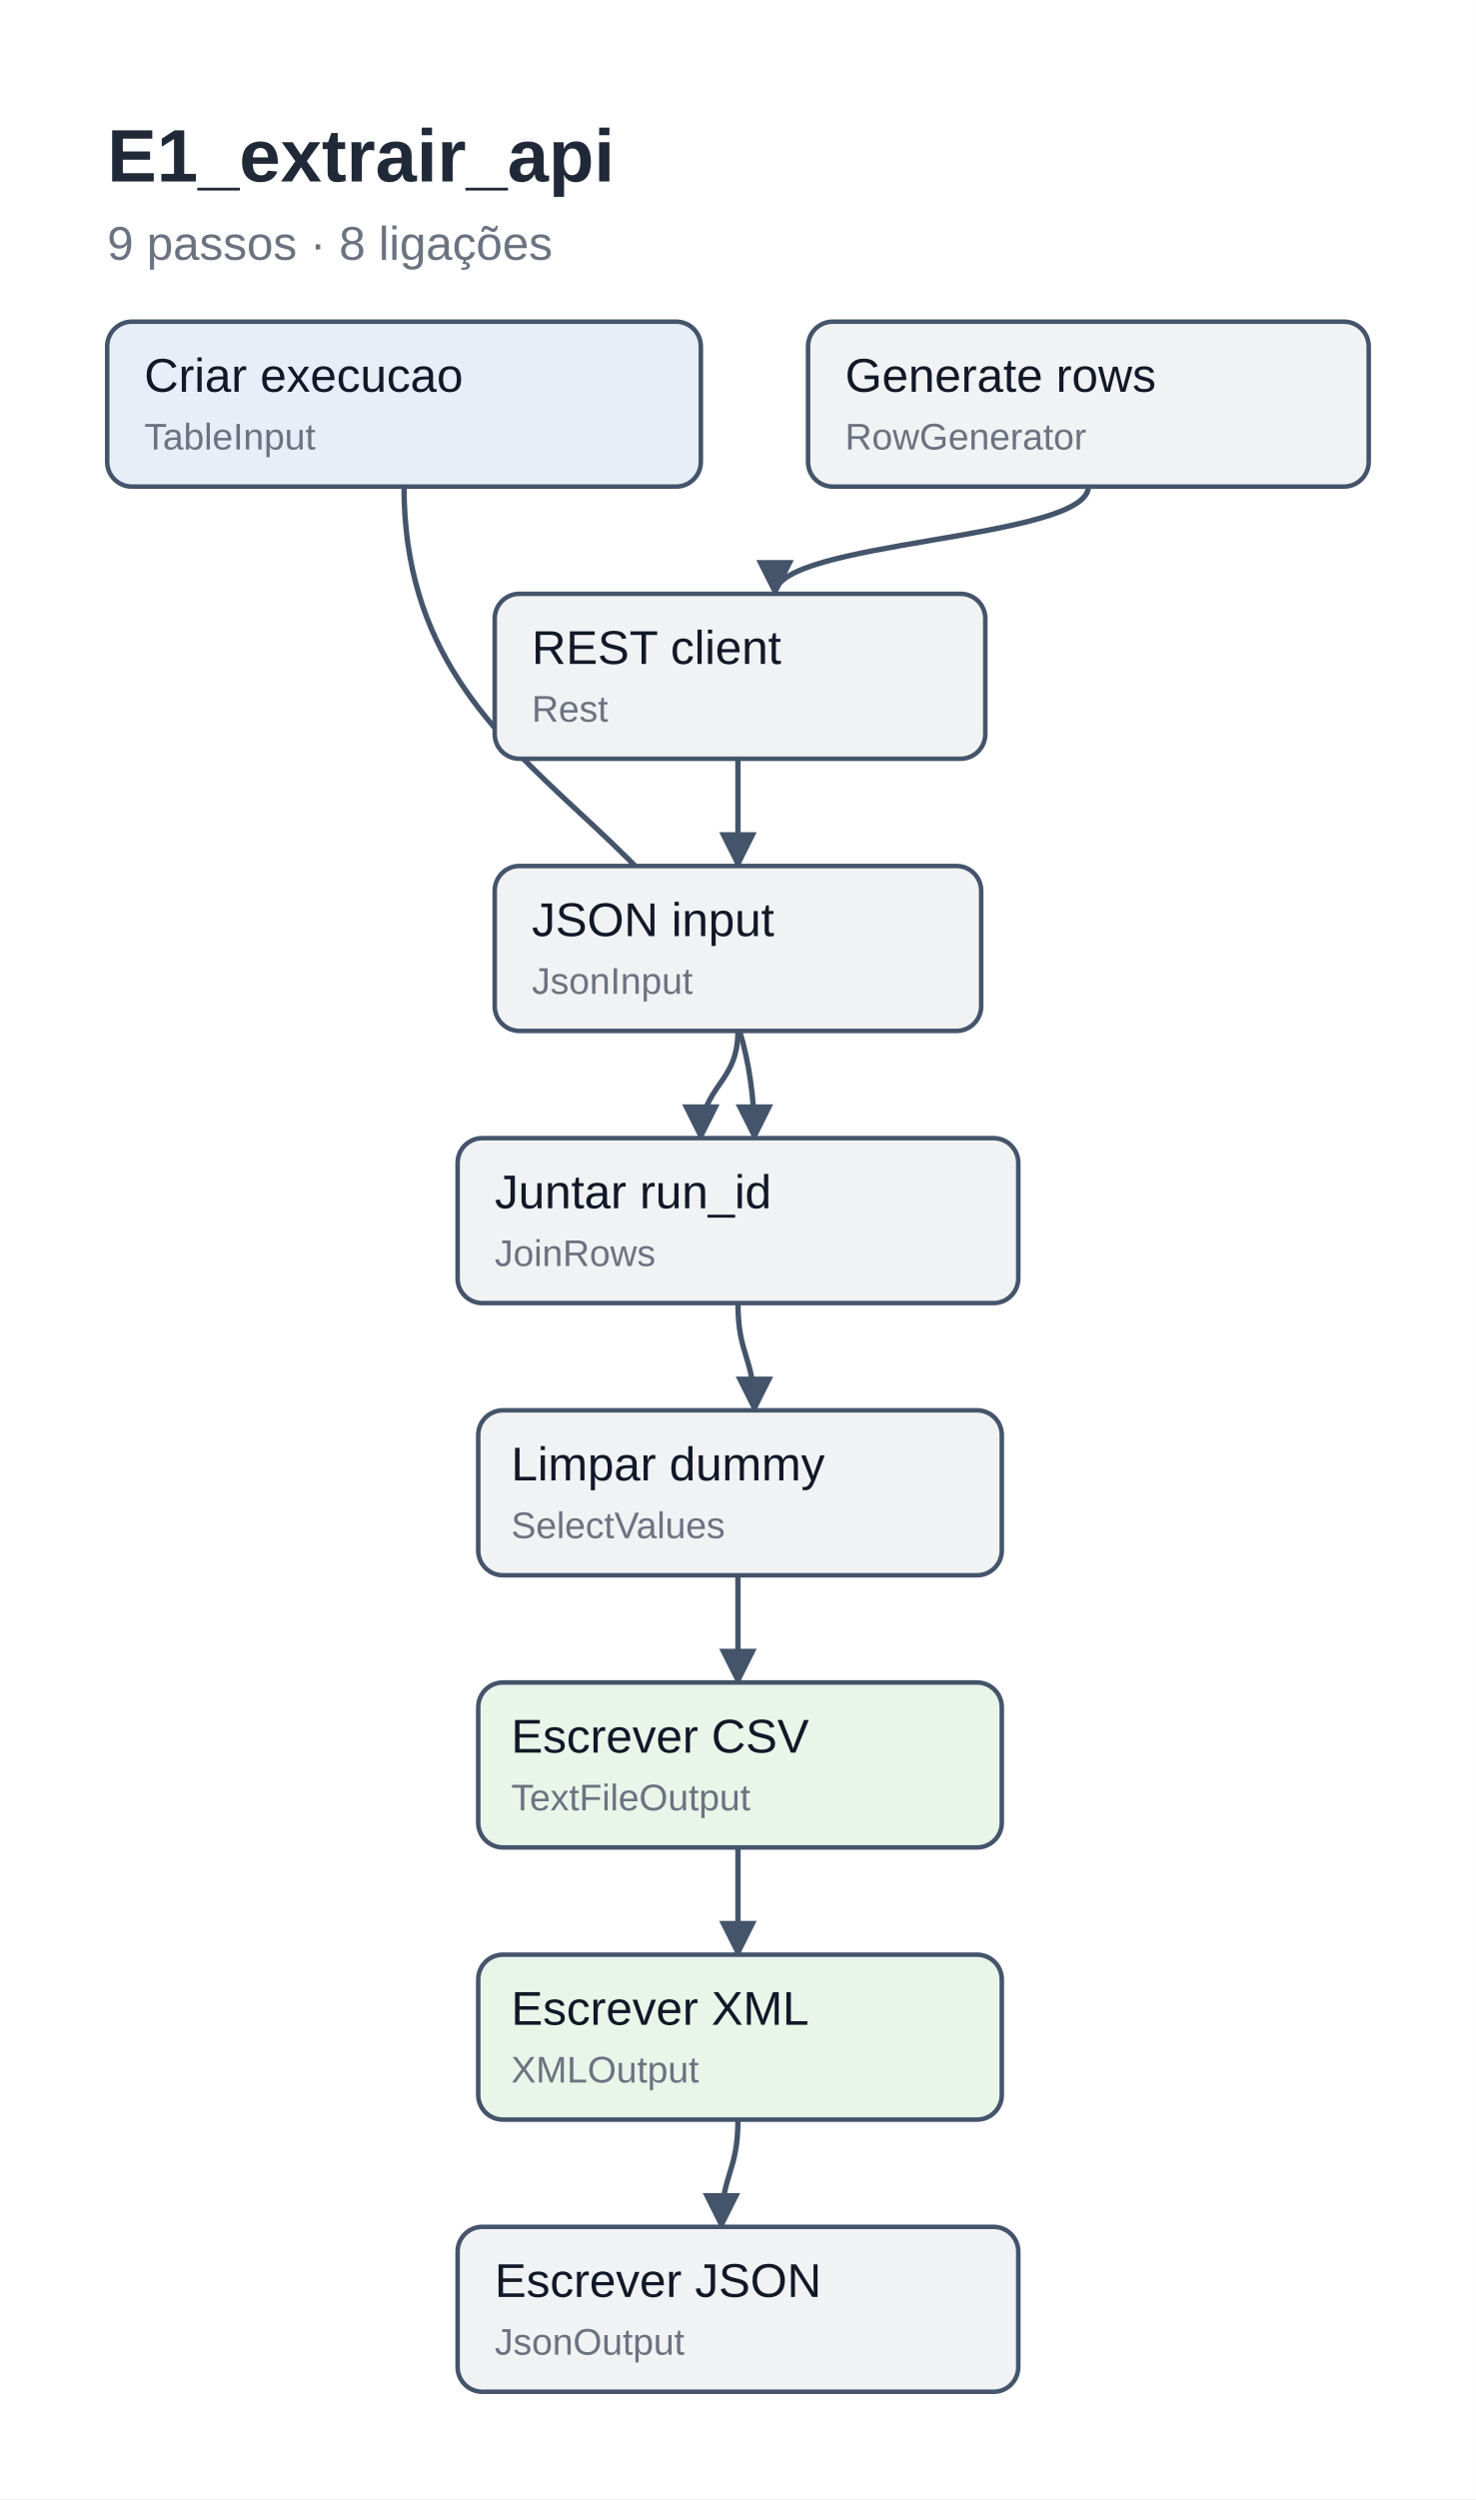
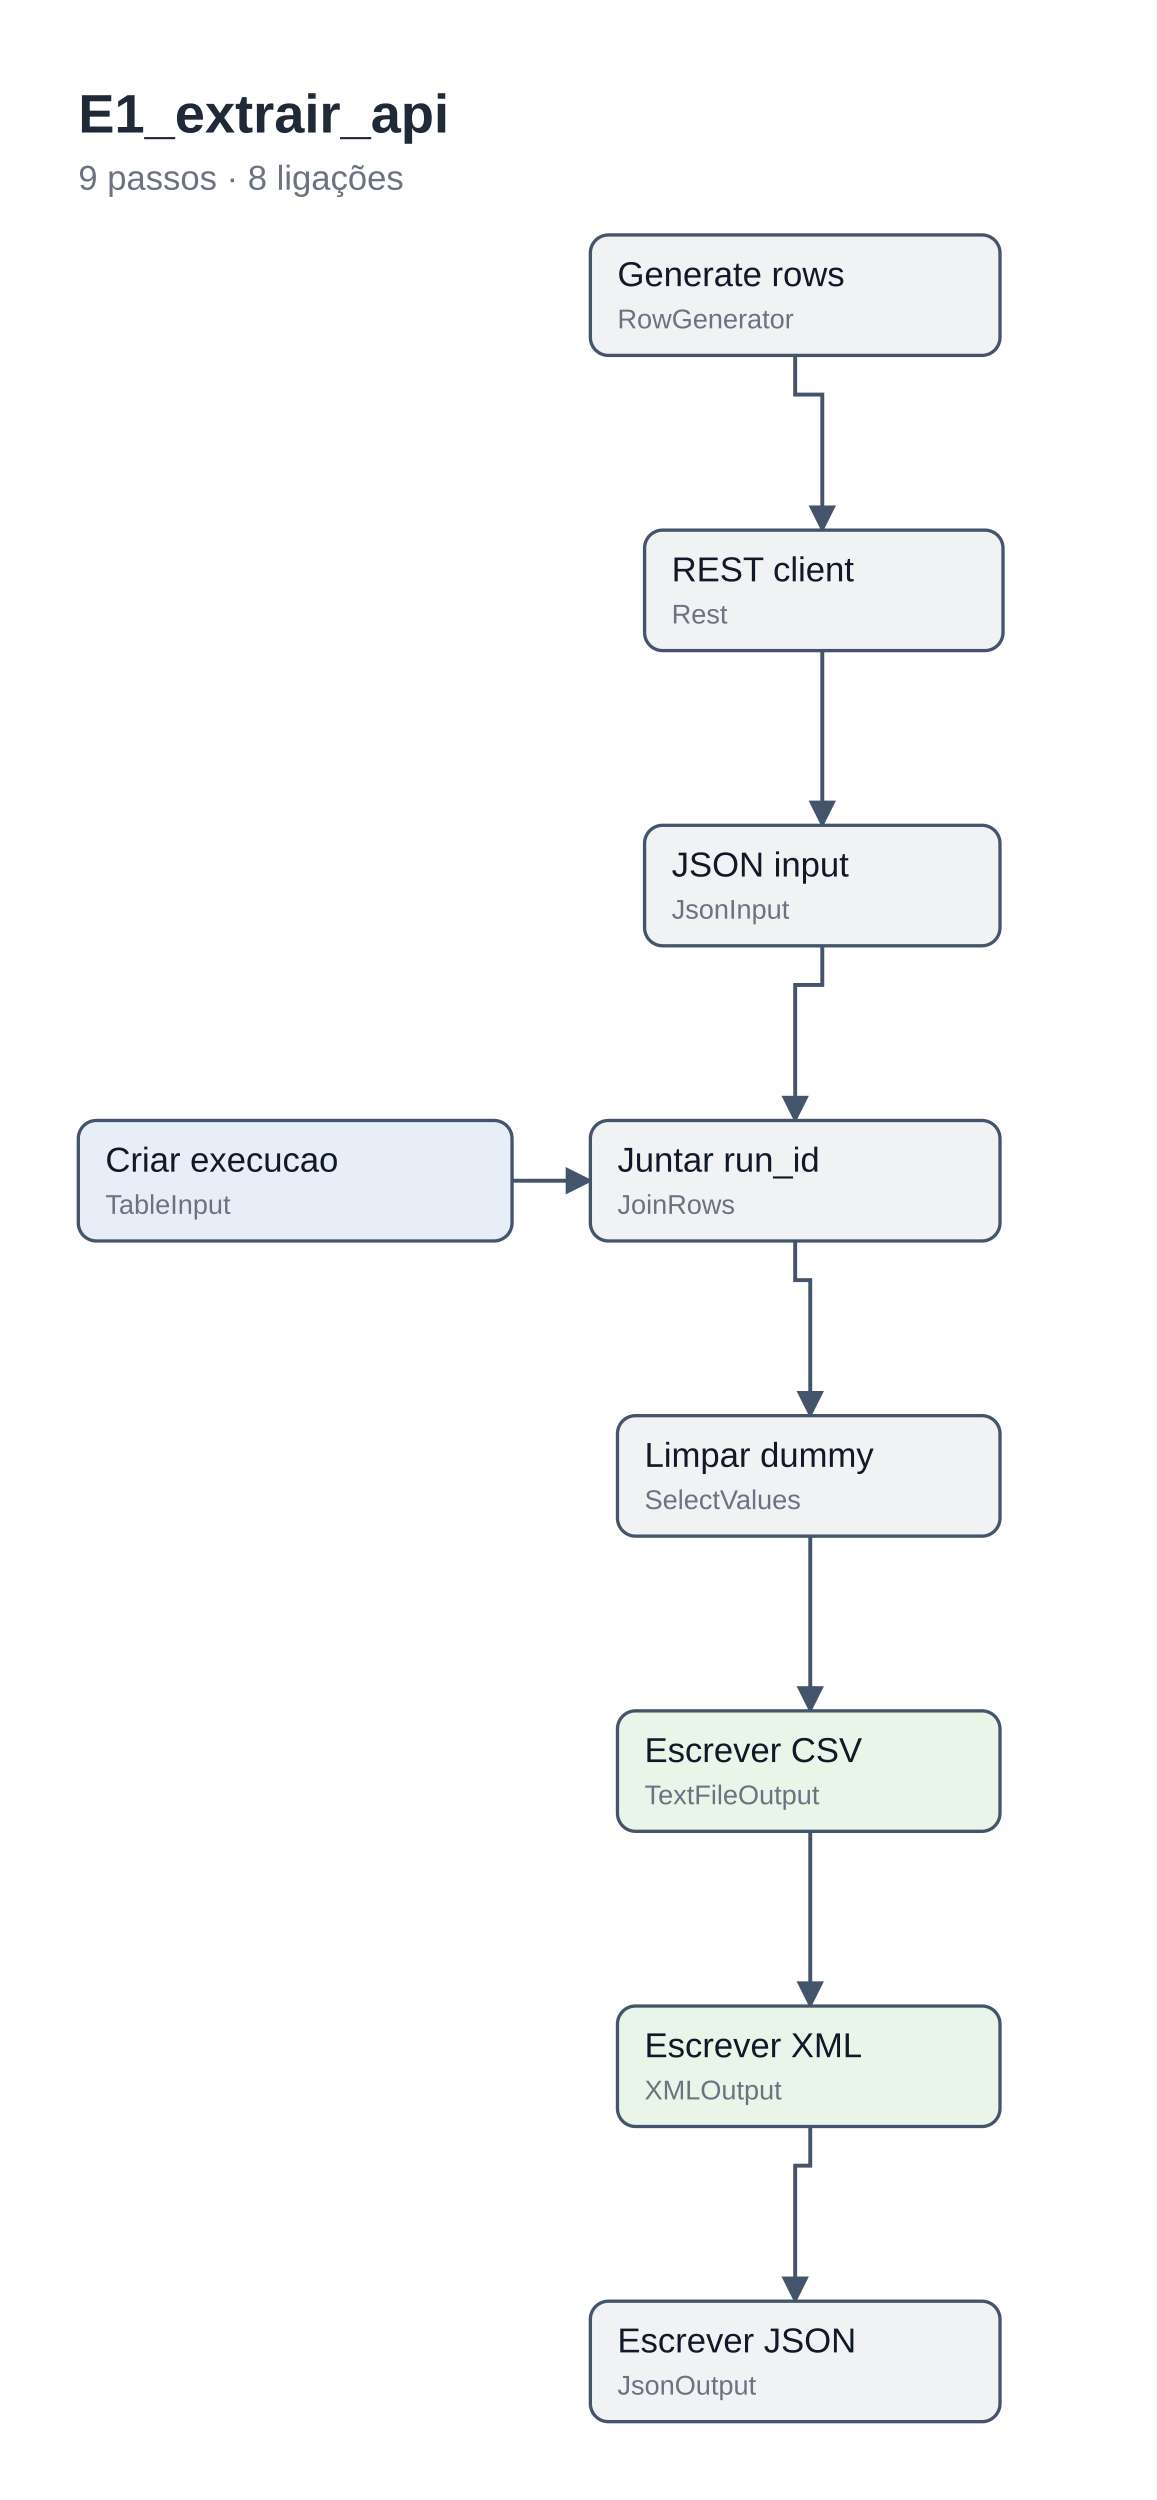
- <svg xmlns="http://www.w3.org/2000/svg" width="358" height="606" viewBox="0 0 358 606">
+ <svg xmlns="http://www.w3.org/2000/svg" width="384" height="830" viewBox="0 0 384 830">
  <defs>
    <marker id="a" viewBox="0 0 10 10" refX="9" refY="5" markerWidth="7" markerHeight="7" orient="auto">
      <path d="M0,0 L10,5 L0,10 z" fill="#44546a" />
    </marker>
    <marker id="e" viewBox="0 0 10 10" refX="9" refY="5" markerWidth="7" markerHeight="7" orient="auto">
      <path d="M0,0 L10,5 L0,10 z" fill="#b91c1c" />
    </marker>
  </defs>
  <rect width="100%" height="100%" fill="#ffffff" />
  <text x="26" y="44" font-family="Liberation Sans, Arial, sans-serif" font-size="18" font-weight="bold" fill="#1f2937">E1_extrair_api</text>
  <text x="26" y="63" font-family="Liberation Sans, Arial, sans-serif" font-size="11.5" fill="#6b7280">9 passos · 8 ligações</text>
-   <path d="M264,118 C264,131 188,131 188,144" fill="none" stroke="#44546a" stroke-width="1.3" marker-end="url(#a)" />
-   <path d="M179,184 C179,197 179,197 179,210" fill="none" stroke="#44546a" stroke-width="1.3" marker-end="url(#a)" />
-   <path d="M179,316 C179,329 183,329 183,342" fill="none" stroke="#44546a" stroke-width="1.3" marker-end="url(#a)" />
-   <path d="M179,250 C179,263 170,263 170,276" fill="none" stroke="#44546a" stroke-width="1.3" marker-end="url(#a)" />
-   <path d="M98,118 C98,197 183,197 183,276" fill="none" stroke="#44546a" stroke-width="1.3" marker-end="url(#a)" />
-   <path d="M179,448 C179,461 179,461 179,474" fill="none" stroke="#44546a" stroke-width="1.3" marker-end="url(#a)" />
-   <path d="M179,514 C179,527 175,527 175,540" fill="none" stroke="#44546a" stroke-width="1.3" marker-end="url(#a)" />
-   <path d="M179,382 C179,395 179,395 179,408" fill="none" stroke="#44546a" stroke-width="1.3" marker-end="url(#a)" />
-   <rect x="26" y="78" width="144" height="40" rx="6" fill="#e8eef7" stroke="#44546a" stroke-width="1.1" />
-   <text x="35" y="95" font-family="Liberation Sans, Arial, sans-serif" font-size="11.5" fill="#111827">Criar execucao</text>
-   <text x="35" y="109" font-family="Liberation Sans, Arial, sans-serif" font-size="9" fill="#6b7280">TableInput</text>
+   <path d="M264,118 L264,131 L273,131 L273,176" fill="none" stroke="#44546a" stroke-width="1.3" marker-end="url(#a)" />
+   <path d="M273,216 L273,274" fill="none" stroke="#44546a" stroke-width="1.3" marker-end="url(#a)" />
+   <path d="M264,412 L264,425 L269,425 L269,470" fill="none" stroke="#44546a" stroke-width="1.3" marker-end="url(#a)" />
+   <path d="M273,314 L273,327 L264,327 L264,372" fill="none" stroke="#44546a" stroke-width="1.3" marker-end="url(#a)" />
+   <path d="M170,392 L196,392" fill="none" stroke="#44546a" stroke-width="1.3" marker-end="url(#a)" />
+   <path d="M269,608 L269,666" fill="none" stroke="#44546a" stroke-width="1.3" marker-end="url(#a)" />
+   <path d="M269,706 L269,719 L264,719 L264,764" fill="none" stroke="#44546a" stroke-width="1.3" marker-end="url(#a)" />
+   <path d="M269,510 L269,568" fill="none" stroke="#44546a" stroke-width="1.3" marker-end="url(#a)" />
+   <rect x="26" y="372" width="144" height="40" rx="6" fill="#e8eef7" stroke="#44546a" stroke-width="1.1" />
+   <text x="35" y="389" font-family="Liberation Sans, Arial, sans-serif" font-size="11.5" fill="#111827">Criar execucao</text>
+   <text x="35" y="403" font-family="Liberation Sans, Arial, sans-serif" font-size="9" fill="#6b7280">TableInput</text>
  <rect x="196" y="78" width="136" height="40" rx="6" fill="#f1f2f4" stroke="#44546a" stroke-width="1.1" />
  <text x="205" y="95" font-family="Liberation Sans, Arial, sans-serif" font-size="11.5" fill="#111827">Generate rows</text>
  <text x="205" y="109" font-family="Liberation Sans, Arial, sans-serif" font-size="9" fill="#6b7280">RowGenerator</text>
-   <rect x="120" y="210" width="118" height="40" rx="6" fill="#f1f2f4" stroke="#44546a" stroke-width="1.1" />
-   <text x="129" y="227" font-family="Liberation Sans, Arial, sans-serif" font-size="11.5" fill="#111827">JSON input</text>
-   <text x="129" y="241" font-family="Liberation Sans, Arial, sans-serif" font-size="9" fill="#6b7280">JsonInput</text>
-   <rect x="111" y="276" width="136" height="40" rx="6" fill="#f1f2f4" stroke="#44546a" stroke-width="1.1" />
-   <text x="120" y="293" font-family="Liberation Sans, Arial, sans-serif" font-size="11.5" fill="#111827">Juntar run_id</text>
-   <text x="120" y="307" font-family="Liberation Sans, Arial, sans-serif" font-size="9" fill="#6b7280">JoinRows</text>
-   <rect x="120" y="144" width="119" height="40" rx="6" fill="#f1f2f4" stroke="#44546a" stroke-width="1.1" />
-   <text x="129" y="161" font-family="Liberation Sans, Arial, sans-serif" font-size="11.5" fill="#111827">REST client</text>
-   <text x="129" y="175" font-family="Liberation Sans, Arial, sans-serif" font-size="9" fill="#6b7280">Rest</text>
-   <rect x="116" y="408" width="127" height="40" rx="6" fill="#eaf5ea" stroke="#44546a" stroke-width="1.1" />
-   <text x="124" y="425" font-family="Liberation Sans, Arial, sans-serif" font-size="11.5" fill="#111827">Escrever CSV</text>
-   <text x="124" y="439" font-family="Liberation Sans, Arial, sans-serif" font-size="9" fill="#6b7280">TextFileOutput</text>
-   <rect x="116" y="474" width="127" height="40" rx="6" fill="#eaf5ea" stroke="#44546a" stroke-width="1.1" />
-   <text x="124" y="491" font-family="Liberation Sans, Arial, sans-serif" font-size="11.5" fill="#111827">Escrever XML</text>
-   <text x="124" y="505" font-family="Liberation Sans, Arial, sans-serif" font-size="9" fill="#6b7280">XMLOutput</text>
-   <rect x="111" y="540" width="136" height="40" rx="6" fill="#f1f2f4" stroke="#44546a" stroke-width="1.1" />
-   <text x="120" y="557" font-family="Liberation Sans, Arial, sans-serif" font-size="11.5" fill="#111827">Escrever JSON</text>
-   <text x="120" y="571" font-family="Liberation Sans, Arial, sans-serif" font-size="9" fill="#6b7280">JsonOutput</text>
-   <rect x="116" y="342" width="127" height="40" rx="6" fill="#f1f2f4" stroke="#44546a" stroke-width="1.1" />
-   <text x="124" y="359" font-family="Liberation Sans, Arial, sans-serif" font-size="11.5" fill="#111827">Limpar dummy</text>
-   <text x="124" y="373" font-family="Liberation Sans, Arial, sans-serif" font-size="9" fill="#6b7280">SelectValues</text>
+   <rect x="214" y="274" width="118" height="40" rx="6" fill="#f1f2f4" stroke="#44546a" stroke-width="1.1" />
+   <text x="223" y="291" font-family="Liberation Sans, Arial, sans-serif" font-size="11.5" fill="#111827">JSON input</text>
+   <text x="223" y="305" font-family="Liberation Sans, Arial, sans-serif" font-size="9" fill="#6b7280">JsonInput</text>
+   <rect x="196" y="372" width="136" height="40" rx="6" fill="#f1f2f4" stroke="#44546a" stroke-width="1.1" />
+   <text x="205" y="389" font-family="Liberation Sans, Arial, sans-serif" font-size="11.5" fill="#111827">Juntar run_id</text>
+   <text x="205" y="403" font-family="Liberation Sans, Arial, sans-serif" font-size="9" fill="#6b7280">JoinRows</text>
+   <rect x="214" y="176" width="119" height="40" rx="6" fill="#f1f2f4" stroke="#44546a" stroke-width="1.1" />
+   <text x="223" y="193" font-family="Liberation Sans, Arial, sans-serif" font-size="11.5" fill="#111827">REST client</text>
+   <text x="223" y="207" font-family="Liberation Sans, Arial, sans-serif" font-size="9" fill="#6b7280">Rest</text>
+   <rect x="205" y="568" width="127" height="40" rx="6" fill="#eaf5ea" stroke="#44546a" stroke-width="1.1" />
+   <text x="214" y="585" font-family="Liberation Sans, Arial, sans-serif" font-size="11.5" fill="#111827">Escrever CSV</text>
+   <text x="214" y="599" font-family="Liberation Sans, Arial, sans-serif" font-size="9" fill="#6b7280">TextFileOutput</text>
+   <rect x="205" y="666" width="127" height="40" rx="6" fill="#eaf5ea" stroke="#44546a" stroke-width="1.1" />
+   <text x="214" y="683" font-family="Liberation Sans, Arial, sans-serif" font-size="11.5" fill="#111827">Escrever XML</text>
+   <text x="214" y="697" font-family="Liberation Sans, Arial, sans-serif" font-size="9" fill="#6b7280">XMLOutput</text>
+   <rect x="196" y="764" width="136" height="40" rx="6" fill="#f1f2f4" stroke="#44546a" stroke-width="1.1" />
+   <text x="205" y="781" font-family="Liberation Sans, Arial, sans-serif" font-size="11.5" fill="#111827">Escrever JSON</text>
+   <text x="205" y="795" font-family="Liberation Sans, Arial, sans-serif" font-size="9" fill="#6b7280">JsonOutput</text>
+   <rect x="205" y="470" width="127" height="40" rx="6" fill="#f1f2f4" stroke="#44546a" stroke-width="1.1" />
+   <text x="214" y="487" font-family="Liberation Sans, Arial, sans-serif" font-size="11.5" fill="#111827">Limpar dummy</text>
+   <text x="214" y="501" font-family="Liberation Sans, Arial, sans-serif" font-size="9" fill="#6b7280">SelectValues</text>
</svg>
